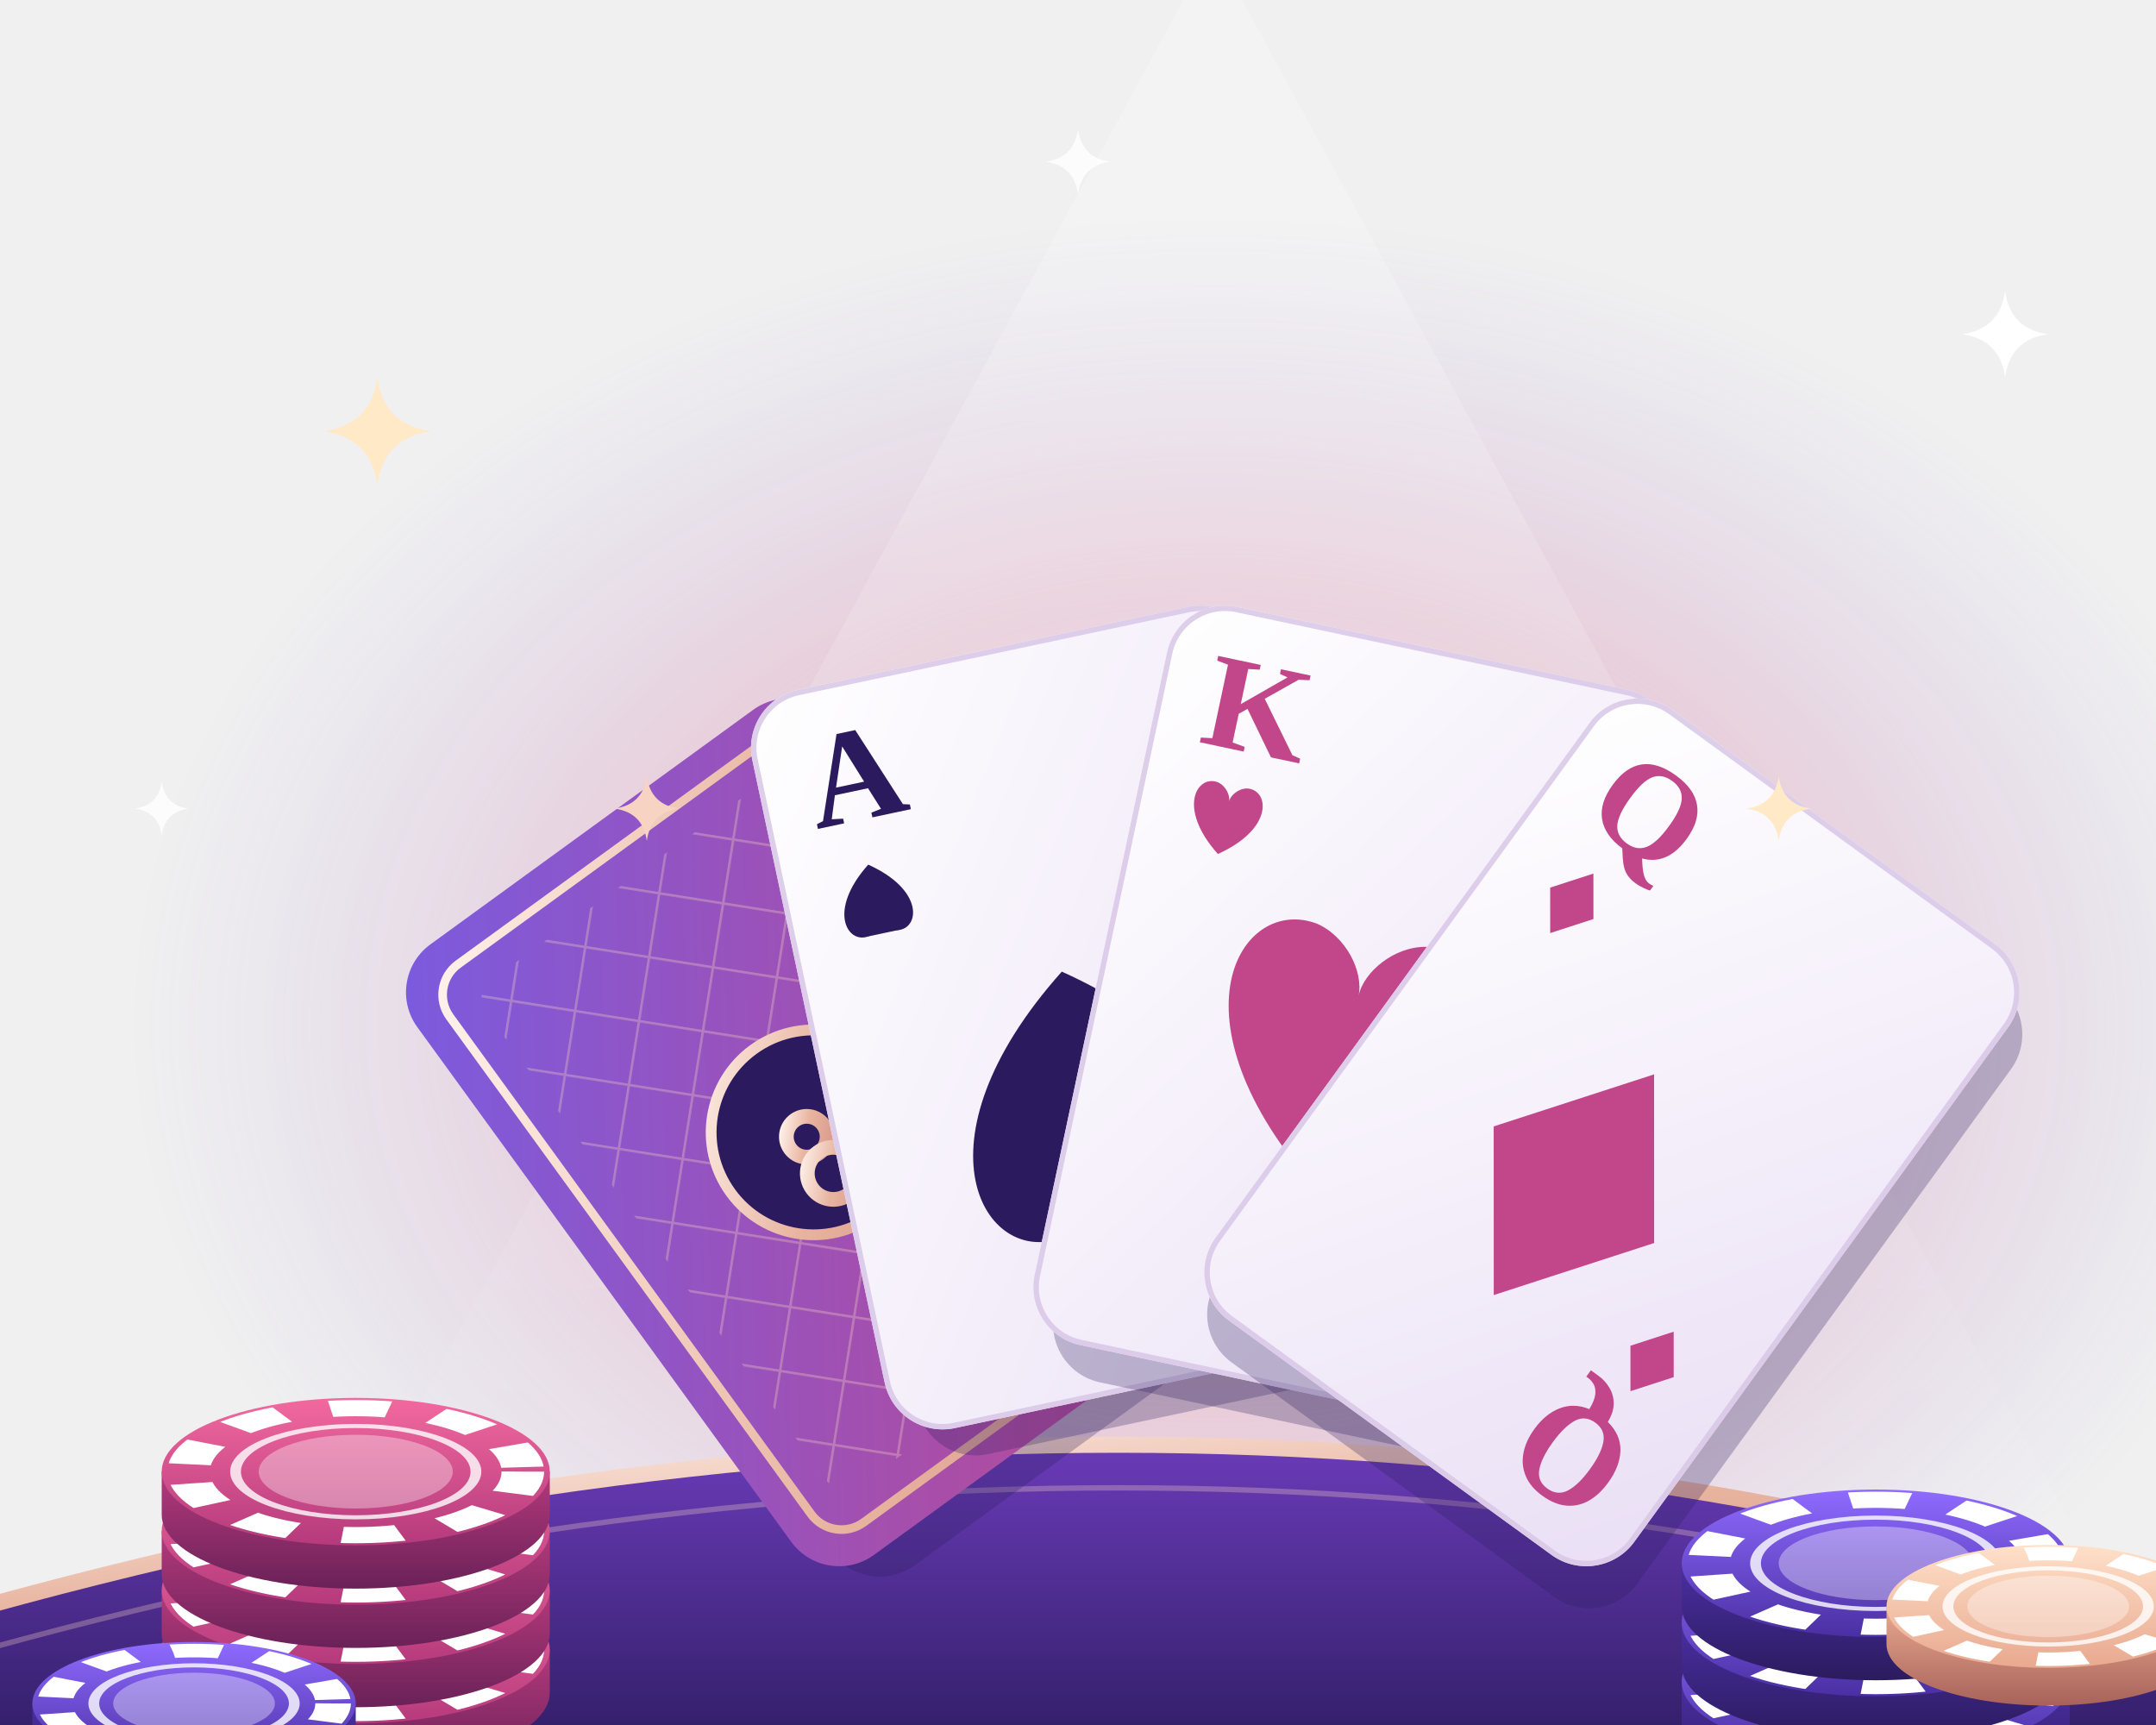
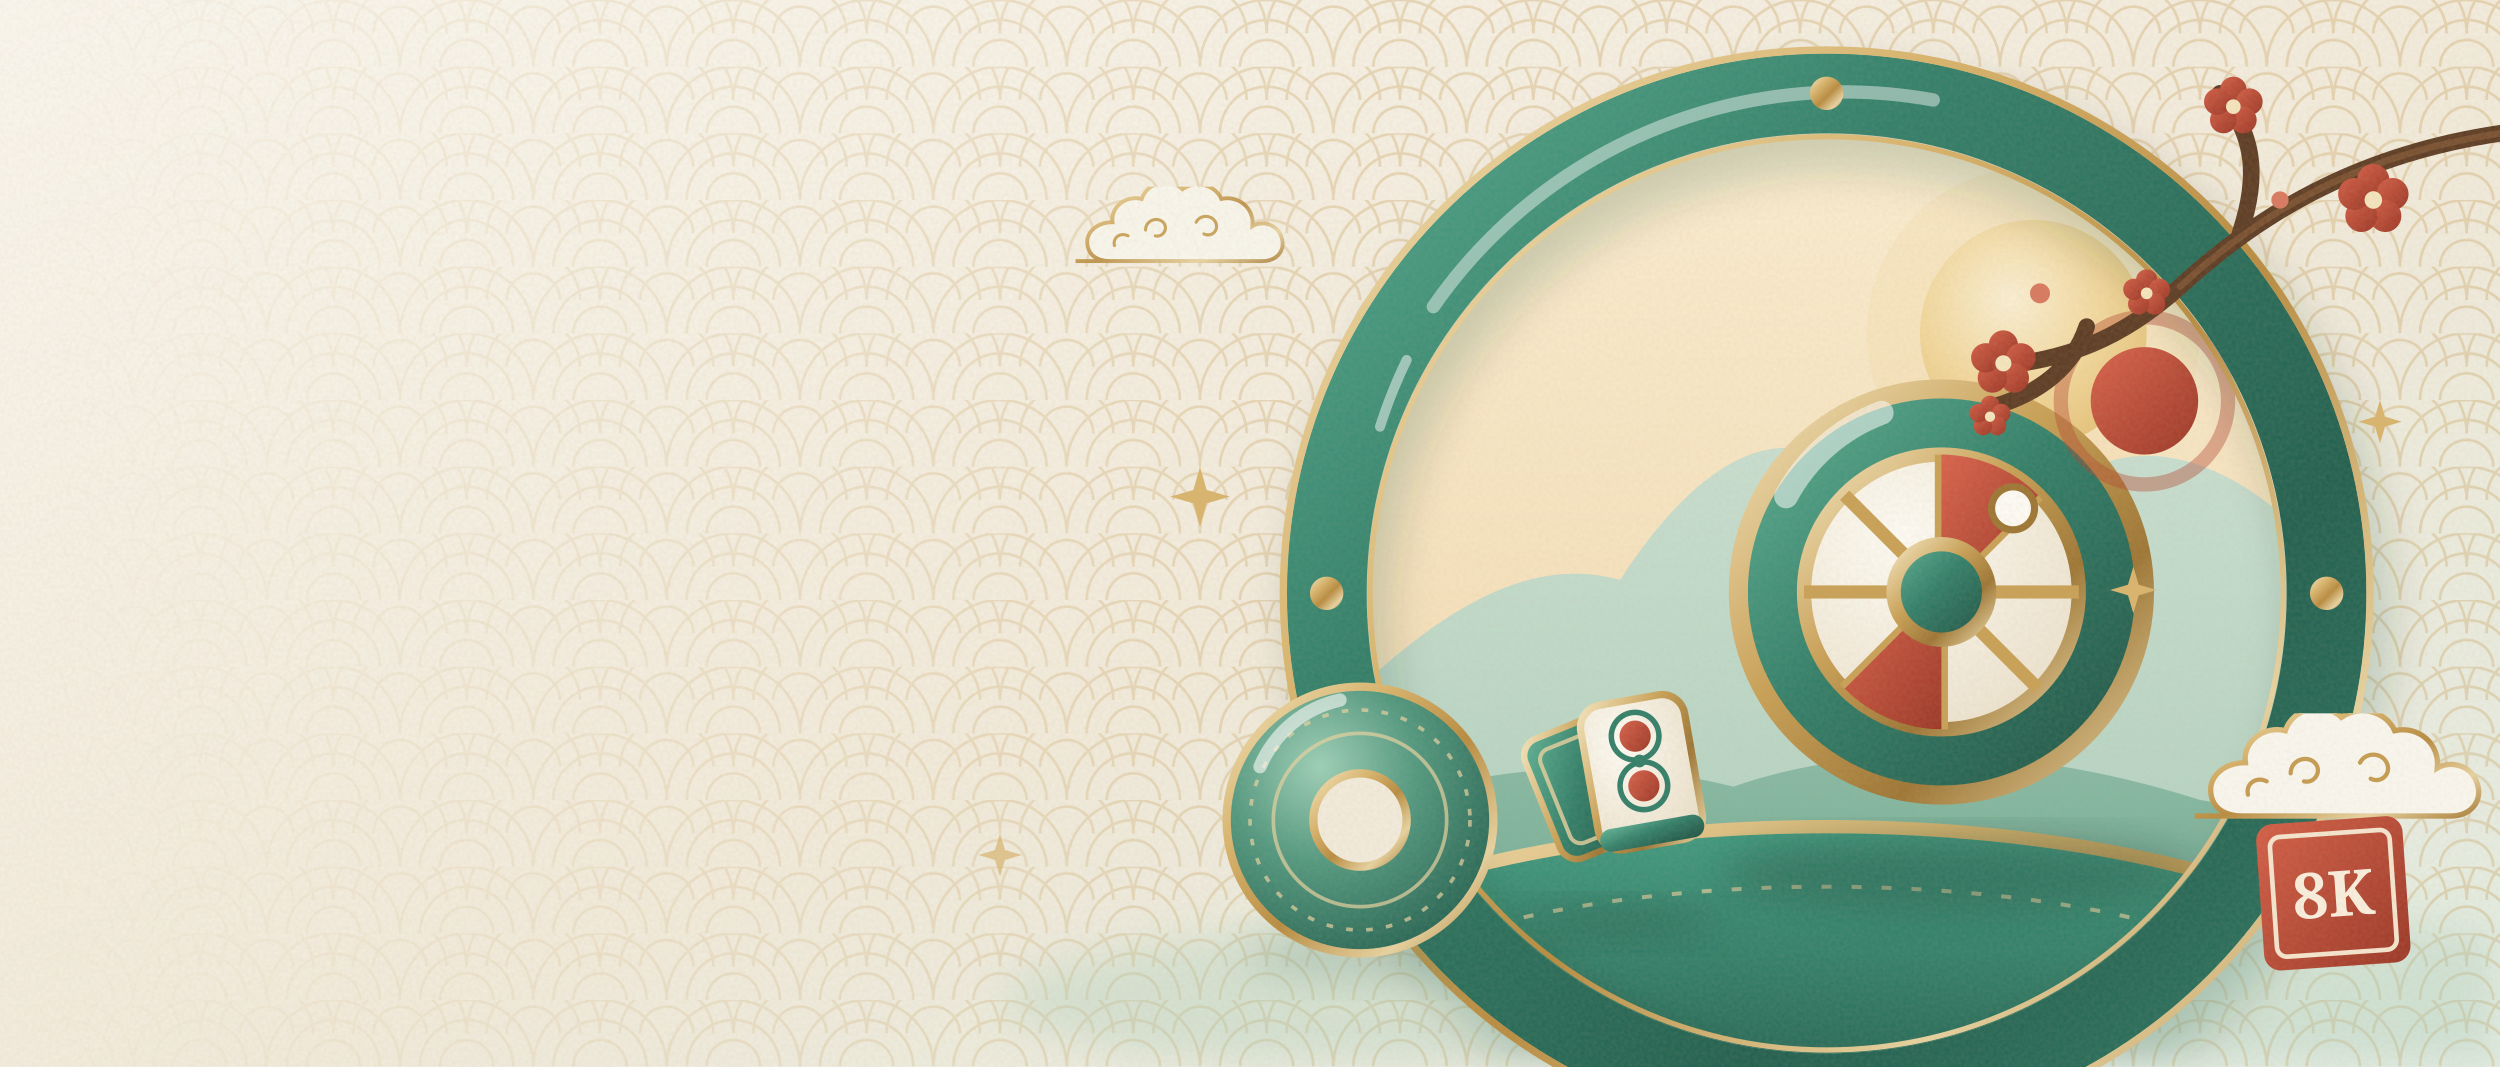
- <svg xmlns="http://www.w3.org/2000/svg" viewBox="0 0 400 320">
+ <svg xmlns="http://www.w3.org/2000/svg" viewBox="0 0 750 320" width="750" height="320">
  <defs>
-     <linearGradient id="pf" x1="0" y1="0" x2="1" y2="1">
-       <stop offset="0" stop-color="#FFFFFF" />
-       <stop offset="1" stop-color="#EADFF5" />
-     </linearGradient>
-     <linearGradient id="bk" x1="0" y1="0" x2="1" y2="1">
-       <stop offset="0" stop-color="#7A5BE0" />
-       <stop offset="1" stop-color="#C2478A" />
-     </linearGradient>
-     <linearGradient id="gd" x1="0" y1="0" x2="1" y2="1">
-       <stop offset="0" stop-color="#FFF3EC" />
-       <stop offset="0.5" stop-color="#E8B4A0" />
-       <stop offset="1" stop-color="#D99A8B" />
-     </linearGradient>
-     <pattern id="lat" width="12" height="12" patternUnits="userSpaceOnUse" patternTransform="rotate(45)">
-       <path d="M0 0H12M0 0V12" stroke="#F7D3C4" stroke-opacity=".35" stroke-width=".9" fill="none" />
+     <linearGradient id="sky" x1="0" y1="0" x2="1" y2="1">
+       <stop offset="0" stop-color="#FBF8F1" />
+       <stop offset=".55" stop-color="#F3ECDD" />
+       <stop offset="1" stop-color="#E3EEE5" />
+     </linearGradient>
+     <linearGradient id="dusk" x1="0" y1="0" x2="0" y2="1">
+       <stop offset="0" stop-color="#FCEFD3" />
+       <stop offset=".55" stop-color="#F6E1BC" />
+       <stop offset="1" stop-color="#EAD6B0" />
+     </linearGradient>
+     <radialGradient id="sun" cx=".4" cy=".35" r=".7">
+       <stop offset="0" stop-color="#FFF8E6" />
+       <stop offset=".6" stop-color="#F2D79A" />
+       <stop offset="1" stop-color="#E4BE72" />
+     </radialGradient>
+     <linearGradient id="m1" x1="0" y1="0" x2="0" y2="1">
+       <stop offset="0" stop-color="#C9DFD1" />
+       <stop offset="1" stop-color="#A9CDBB" />
+     </linearGradient>
+     <linearGradient id="m2" x1="0" y1="0" x2="0" y2="1">
+       <stop offset="0" stop-color="#7FB49E" />
+       <stop offset="1" stop-color="#4F977F" />
+     </linearGradient>
+     <linearGradient id="m3" x1="0" y1="0" x2="0" y2="1">
+       <stop offset="0" stop-color="#2F7D68" />
+       <stop offset="1" stop-color="#1F5E4E" />
+     </linearGradient>
+     <linearGradient id="water" x1="0" y1="0" x2="0" y2="1">
+       <stop offset="0" stop-color="#DCEBE1" />
+       <stop offset="1" stop-color="#B9D6C6" />
+     </linearGradient>
+     <linearGradient id="ring" x1="0" y1="0" x2="1" y2="1">
+       <stop offset="0" stop-color="#4FA88D" />
+       <stop offset=".3" stop-color="#2F7D68" />
+       <stop offset=".7" stop-color="#1F5E4E" />
+       <stop offset="1" stop-color="#2A7360" />
+     </linearGradient>
+     <linearGradient id="gold" x1="0" y1="0" x2="1" y2="1">
+       <stop offset="0" stop-color="#F5E6BE" />
+       <stop offset=".3" stop-color="#D9B46C" />
+       <stop offset=".55" stop-color="#B88A3E" />
+       <stop offset=".8" stop-color="#E8D3A0" />
+       <stop offset="1" stop-color="#A97C36" />
+     </linearGradient>
+     <radialGradient id="bi" cx=".35" cy=".3" r=".8">
+       <stop offset="0" stop-color="#9BD0B8" />
+       <stop offset=".45" stop-color="#4F977F" />
+       <stop offset="1" stop-color="#1F5E4E" />
+     </radialGradient>
+     <linearGradient id="cin" x1="0" y1="0" x2="1" y2="1">
+       <stop offset="0" stop-color="#D35C45" />
+       <stop offset="1" stop-color="#9A3424" />
+     </linearGradient>
+     <clipPath id="gate">
+       <circle cx="548" cy="178" r="138" />
+     </clipPath>
+     <filter id="paper" x="0" y="0" width="100%" height="100%">
+       <feTurbulence type="fractalNoise" baseFrequency=".85" numOctaves="2" seed="3" result="n" />
+       <feColorMatrix in="n" values="0 0 0 0 .55  0 0 0 0 .45  0 0 0 0 .28  0 0 0 .16 0" />
+       <feComposite in2="SourceGraphic" operator="in" />
+     </filter>
+     <filter id="soft" x="-20%" y="-20%" width="140%" height="160%">
+       <feGaussianBlur stdDeviation="6" />
+     </filter>
+     <pattern id="wave" width="40" height="20" patternUnits="userSpaceOnUse">
+       <g fill="none" stroke="#C59B4F" stroke-width=".8" opacity=".35">
+         <path d="M0 20a20 20 0 0 1 40 0M6 20a14 14 0 0 1 28 0M12 20a8 8 0 0 1 16 0" />
+         <path d="M-20 10a20 20 0 0 1 40 0M20 10a20 20 0 0 1 40 0M-14 10a14 14 0 0 1 28 0M26 10a14 14 0 0 1 28 0M-8 10a8 8 0 0 1 16 0M32 10a8 8 0 0 1 16 0" />
+       </g>
    </pattern>
-     <linearGradient id="cone" x1="0" y1="0" x2="0" y2="1">
-       <stop offset="0" stop-color="#FFF" stop-opacity="0.42" />
-       <stop offset="1" stop-color="#FFF" stop-opacity="0" />
-     </linearGradient>
+     <linearGradient id="fadeL" x1="0" y1="0" x2="1" y2="0">
+       <stop offset="0" stop-color="#fff" stop-opacity="0" />
+       <stop offset=".55" stop-color="#fff" stop-opacity=".9" />
+     </linearGradient>
+     <mask id="waveMask">
+       <rect width="750" height="320" fill="url(#fadeL)" />
+     </mask>
+     <symbol id="cloud" viewBox="0 0 120 44">
+       <path d="M8 38h96c8 0 12-6 10-12-2-7-10-9-15-6 1-9-7-16-16-14-3-7-13-10-20-5-6-6-18-4-21 5-8-2-16 4-15 12-8 0-13 5-13 10 0 6 4 10 12 10z" fill="#FBF8F1" stroke="url(#gold)" stroke-width="2" />
+       <path d="M44 22c0-5 6-7 9-4 3 3 0 8-4 7M70 18c2-4 8-4 10 0 2 4-2 8-6 6M28 30c-1-4 3-7 7-5" fill="none" stroke="#C59B4F" stroke-width="1.6" stroke-linecap="round" />
+     </symbol>
+     <symbol id="blossom" viewBox="-10 -10 20 20">
+       <g fill="url(#cin)">
+         <circle cx="0" cy="-5" r="4" />
+         <circle cx="4.8" cy="-1.5" r="4" />
+         <circle cx="3" cy="4" r="4" />
+         <circle cx="-3" cy="4" r="4" />
+         <circle cx="-4.8" cy="-1.5" r="4" />
+       </g>
+       <circle r="2.2" fill="#F5E6BE" />
+     </symbol>
    <linearGradient id="felt" x1="0" y1="0" x2="0" y2="1">
-       <stop offset="0" stop-color="#6A3BB8" />
-       <stop offset="1" stop-color="#2B1B5E" />
-     </linearGradient>
-     <radialGradient id="gl" cx="0.5" cy="0.5" r="0.5">
-       <stop offset="0" stop-color="#FFC9A8" stop-opacity="0.55" />
-       <stop offset="0.6" stop-color="#C2478A" stop-opacity="0.18" />
-       <stop offset="1" stop-color="#7A5BE0" stop-opacity="0" />
+       <stop offset="0" stop-color="#3E9A80" />
+       <stop offset=".6" stop-color="#1F5E4E" />
+       <stop offset="1" stop-color="#173F35" />
+     </linearGradient>
+     <linearGradient id="sea" x1="0" y1="0" x2="0" y2="1">
+       <stop offset="0" stop-color="#DDEBE2" />
+       <stop offset=".45" stop-color="#A9CDBB" />
+       <stop offset="1" stop-color="#4F977F" />
+     </linearGradient>
+     <radialGradient id="moon" cx=".4" cy=".35" r=".7">
+       <stop offset="0" stop-color="#FFFDF7" />
+       <stop offset=".7" stop-color="#F3ECDD" />
+       <stop offset="1" stop-color="#E8D3A0" />
    </radialGradient>
-     <linearGradient id="cv" x1="0" y1="0" x2="0" y2="1">
-       <stop offset="0" stop-color="#8F6BFF" />
-       <stop offset="1" stop-color="#4A2FA3" />
-     </linearGradient>
-     <linearGradient id="cv2" x1="0" y1="0" x2="0" y2="1">
-       <stop offset="0" stop-color="#4A2FA3" />
-       <stop offset="1" stop-color="#2B1B5E" />
-     </linearGradient>
-     <linearGradient id="cr" x1="0" y1="0" x2="0" y2="1">
-       <stop offset="0" stop-color="#F2699F" />
-       <stop offset="1" stop-color="#B53A7C" />
-     </linearGradient>
-     <linearGradient id="cr2" x1="0" y1="0" x2="0" y2="1">
-       <stop offset="0" stop-color="#B53A7C" />
-       <stop offset="1" stop-color="#6A2158" />
-     </linearGradient>
-     <linearGradient id="cp" x1="0" y1="0" x2="0" y2="1">
-       <stop offset="0" stop-color="#FFE0C9" />
-       <stop offset="1" stop-color="#E8A98F" />
-     </linearGradient>
-     <linearGradient id="cp2" x1="0" y1="0" x2="0" y2="1">
-       <stop offset="0" stop-color="#E8A98F" />
-       <stop offset="1" stop-color="#A8625A" />
-     </linearGradient>
-     <path id="ht" d="M0 9C-15-2-11-13-4.500-12C-2-11.500 0-9 0-7C0-9 2-11.500 4.500-12C11-13 15-2 0 9Z" />
-     <path id="dm" d="M0-11L8 0L0 11L-8 0Z" />
-     <g id="sd">
-       <use href="#ht" transform="scale(1 -1)" />
-       <path d="M0 4L-5 12H5Z" />
+   </defs>
+   <rect width="750" height="320" fill="url(#sky)" />
+   <rect width="750" height="320" fill="url(#wave)" mask="url(#waveMask)" />
+   <ellipse cx="560" cy="300" rx="260" ry="30" fill="#A9CDBB" opacity=".35" filter="url(#soft)" />
+   <g clip-path="url(#gate)">
+     <rect x="400" y="30" width="300" height="300" fill="url(#dusk)" />
+     <circle cx="610" cy="100" r="34" fill="url(#sun)" />
+     <circle cx="610" cy="100" r="50" fill="#F2D79A" opacity=".22" />
+     <path d="M400 214c30-30 58-48 86-40 22-34 48-52 72-30 18-16 46-24 70-4 24-10 50 4 72 30V330H400z" fill="url(#m1)" />
+     <path d="M400 246c40-16 80-20 120-10 40-14 90-12 140 4 14 2 28 8 40 14V330H400z" fill="url(#m2)" opacity=".85" />
+     <ellipse cx="548" cy="318" rx="190" ry="70" fill="url(#felt)" />
+     <ellipse cx="548" cy="318" rx="190" ry="70" fill="none" stroke="url(#gold)" stroke-width="4" />
+     <ellipse cx="548" cy="318" rx="160" ry="52" fill="none" stroke="#E8D3A0" stroke-width="1.2" stroke-dasharray="3 6" opacity=".7" />
+     <ellipse cx="588" cy="262" rx="72" ry="12" fill="#173F35" opacity="0.35" filter="url(#soft)" />
+     <svg x="500" y="88" width="172" height="172" viewBox="0 0 48 48" overflow="visible">
+       <defs>
+         <linearGradient id="lvj" x1="0" y1="0" x2="1" y2="1">
+           <stop offset="0" stop-color="#5DB397" />
+           <stop offset=".45" stop-color="#2F7D68" />
+           <stop offset="1" stop-color="#1A4E41" />
+         </linearGradient>
+         <linearGradient id="lvau" x1="0" y1="0" x2="1" y2="1">
+           <stop offset="0" stop-color="#F5E6BE" />
+           <stop offset=".4" stop-color="#C9A055" />
+           <stop offset=".7" stop-color="#9C7432" />
+           <stop offset="1" stop-color="#E8D3A0" />
+         </linearGradient>
+         <linearGradient id="lvc" x1="0" y1="0" x2="1" y2="1">
+           <stop offset="0" stop-color="#D9604A" />
+           <stop offset="1" stop-color="#9A3424" />
+         </linearGradient>
+         <radialGradient id="lviv" cx=".35" cy=".3" r=".9">
+           <stop offset="0" stop-color="#FFFDF7" />
+           <stop offset="1" stop-color="#EADFC8" />
+         </radialGradient>
+       </defs>
+       <circle cx="23" cy="25" r="17" fill="url(#lvj)" stroke="url(#lvau)" stroke-width="1.6" />
+       <circle cx="23" cy="25" r="11.5" fill="url(#lviv)" stroke="url(#lvau)" stroke-width="1.2" />
+       <g stroke="#C9A055" stroke-width="1.1">
+         <path d="M23 13.5v23M11.5 25h23M14.9 16.9l16.2 16.2M31.1 16.9 14.9 33.1" />
+       </g>
+       <g fill="url(#lvc)">
+         <path d="M23 13.5a11.5 11.5 0 0 1 8.1 3.4L23 25z" />
+         <path d="M23 36.5a11.5 11.5 0 0 1-8.1-3.4L23 25z" />
+       </g>
+       <circle cx="23" cy="25" r="4" fill="url(#lvj)" stroke="url(#lvau)" stroke-width="1.2" />
+       <circle cx="29" cy="18" r="1.8" fill="#FFFDF7" stroke="#9C7432" stroke-width=".6" />
+       <path d="M10 17a15 15 0 0 1 8-7" stroke="#fff" stroke-opacity=".55" stroke-width="2" stroke-linecap="round" fill="none" />
+       <circle cx="40" cy="9" r="4.5" fill="url(#lvc)" />
+       <circle cx="40" cy="9" r="7" fill="none" stroke="#B3412E" stroke-opacity=".4" stroke-width="1.2" />
+     </svg>
+     <ellipse cx="486" cy="276" rx="30" ry="6" fill="#173F35" opacity="0.3" filter="url(#soft)" />
+     <svg x="452" y="200" width="66" height="66" viewBox="0 0 48 48" overflow="visible" transform="rotate(-10 485 233)">
+       <defs>
+         <linearGradient id="cdj" x1="0" y1="0" x2="1" y2="1">
+           <stop offset="0" stop-color="#5DB397" />
+           <stop offset=".45" stop-color="#2F7D68" />
+           <stop offset="1" stop-color="#1A4E41" />
+         </linearGradient>
+         <linearGradient id="cdau" x1="0" y1="0" x2="1" y2="1">
+           <stop offset="0" stop-color="#F5E6BE" />
+           <stop offset=".4" stop-color="#C9A055" />
+           <stop offset=".7" stop-color="#9C7432" />
+           <stop offset="1" stop-color="#E8D3A0" />
+         </linearGradient>
+         <linearGradient id="cdc" x1="0" y1="0" x2="1" y2="1">
+           <stop offset="0" stop-color="#D9604A" />
+           <stop offset="1" stop-color="#9A3424" />
+         </linearGradient>
+         <radialGradient id="cdiv" cx=".35" cy=".3" r=".9">
+           <stop offset="0" stop-color="#FFFDF7" />
+           <stop offset="1" stop-color="#EADFC8" />
+         </radialGradient>
+       </defs>
+       <g transform="rotate(-12 18 26)">
+         <rect x="7" y="11" width="20" height="28" rx="4" fill="url(#cdj)" stroke="url(#cdau)" stroke-width="1.4" />
+         <rect x="10" y="14" width="14" height="22" rx="2.5" fill="none" stroke="#E8D3A0" stroke-width=".9" opacity=".8" />
+       </g>
+       <rect x="18" y="8" width="23" height="32" rx="5" fill="url(#cdiv)" stroke="url(#cdau)" stroke-width="1.6" />
+       <rect x="18" y="35" width="23" height="5" rx="2.5" fill="url(#cdj)" />
+       <g fill="url(#cdc)">
+         <circle cx="29.5" cy="16" r="3.4" />
+         <circle cx="29.5" cy="27" r="3.4" />
+       </g>
+       <g fill="none" stroke="#2F7D68" stroke-width="1.2">
+         <circle cx="29.5" cy="16" r="5.2" />
+         <circle cx="29.5" cy="27" r="5.2" />
+       </g>
+       <circle cx="29.5" cy="21.5" r="1.4" fill="#2F7D68" />
+     </svg>
+     <g fill="#D9B46C">
+       <path d="M640 170l1.6 5.4 5.4 1.6-5.4 1.6-1.6 5.4-1.6-5.4-5.4-1.6 5.4-1.6z" />
    </g>
-     <path id="sp" d="M0-1Q.12-.12 1 0Q.12 .12 0 1Q-.12 .12-1 0Q-.12-.12 0-1Z" />
-   </defs>
-   <ellipse cx="225" cy="190" rx="200" ry="150" fill="url(#gl)" />
-   <path d="M225-10L40 330H410Z" fill="url(#cone)" opacity=".55" />
-   <path d="M-10 300Q215 236 410 300V330H-10Z" fill="url(#felt)" />
-   <path d="M-10 300Q215 236 410 300" fill="none" stroke="url(#gd)" stroke-width="3" />
-   <path d="M-10 308Q215 244 410 308" fill="none" stroke="#F7D3C4" stroke-opacity=".3" stroke-width="1" />
-   <g transform="translate(225 312) rotate(-36)">
-     <g transform="translate(-48 -196)">
-       <rect width="96" height="140" rx="11" fill="#2B1B5E" opacity=".28" transform="translate(5 6)" />
-       <rect width="96" height="140" rx="11" fill="url(#bk)" />
-       <rect x="6" y="6" width="84" height="128" rx="7" fill="none" stroke="url(#gd)" stroke-width="1.6" />
-       <rect x="12" y="12" width="72" height="116" rx="4" fill="url(#lat)" opacity=".9" />
-       <g transform="translate(48 70)">
-         <circle r="19" fill="#2B1B5E" stroke="url(#gd)" stroke-width="2" />
-         <g transform="translate(-12 -6.6) scale(.105)" fill="none" stroke="url(#gd)" stroke-width="26" stroke-linecap="round" stroke-linejoin="round">
-           <circle cx="100" cy="62" r="36" />
-           <circle cx="100" cy="142" r="46" />
-           <path d="M232 24V186M338 26L236 108M266 92L342 184" />
-         </g>
-       </g>
+   </g>
+   <circle cx="548" cy="178" r="150" fill="none" stroke="#173F35" stroke-opacity=".18" stroke-width="30" transform="translate(4 8)" filter="url(#soft)" />
+   <circle cx="548" cy="178" r="150" fill="none" stroke="url(#ring)" stroke-width="24" />
+   <circle cx="548" cy="178" r="163" fill="none" stroke="url(#gold)" stroke-width="2.2" />
+   <circle cx="548" cy="178" r="137" fill="none" stroke="url(#gold)" stroke-width="1.6" />
+   <path d="M430 92a150 150 0 0 1 150-62" fill="none" stroke="#fff" stroke-opacity=".45" stroke-width="4" stroke-linecap="round" />
+   <path d="M414 128a150 150 0 0 1 8-20" fill="none" stroke="#fff" stroke-opacity=".5" stroke-width="3" stroke-linecap="round" />
+   <g fill="url(#gold)">
+     <circle cx="548" cy="28" r="5" />
+     <circle cx="398" cy="178" r="5" />
+     <circle cx="698" cy="178" r="5" />
+   </g>
+   <g>
+     <path d="M750 40c-40 6-70 22-96 46-18 16-34 22-56 24M672 70c6-18 4-30-6-42M626 98c-4 12-14 20-28 24" fill="none" stroke="#5B3A22" stroke-width="5" stroke-linecap="round" />
+     <path d="M750 40c-40 6-70 22-96 46" fill="none" stroke="#8A5B37" stroke-width="2" stroke-linecap="round" opacity=".6" />
+     <use href="#blossom" x="590" y="98" width="22" height="22" />
+     <use href="#blossom" x="660" y="22" width="20" height="20" />
+     <use href="#blossom" x="636" y="80" width="16" height="16" />
+     <use href="#blossom" x="700" y="48" width="24" height="24" />
+     <use href="#blossom" x="590" y="118" width="14" height="14" />
+     <circle cx="612" cy="88" r="3" fill="#D9775F" />
+     <circle cx="684" cy="60" r="2.6" fill="#D9775F" />
+   </g>
+   <g transform="translate(408 246)">
+     <ellipse cx="6" cy="40" rx="40" ry="8" fill="#1F5E4E" opacity=".18" filter="url(#soft)" />
+     <circle r="40" fill="url(#bi)" />
+     <circle r="40" fill="none" stroke="url(#gold)" stroke-width="2.5" />
+     <circle r="14" fill="#F3ECDD" stroke="url(#gold)" stroke-width="2.5" />
+     <g fill="none" stroke="#E8D3A0" stroke-width="1.1" opacity=".7">
+       <circle r="26" />
+       <circle r="33" stroke-dasharray="2 4" />
    </g>
-   </g>
-   <g transform="translate(225 312) rotate(-12)">
-     <g transform="translate(-48 -196)">
-       <rect width="96" height="140" rx="11" fill="#2B1B5E" opacity=".28" transform="translate(5 6)" />
-       <rect width="96" height="140" rx="11" fill="url(#pf)" />
-       <rect x=".5" y=".5" width="95" height="139" rx="10.5" fill="none" stroke="#D9C9E8" stroke-opacity=".9" />
-       <text x="9" y="26" font-family="Georgia,'Times New Roman',serif" font-size="25" font-weight="700" fill="#2B1B5E">A</text>
-       <use href="#sd" transform="translate(17 40) scale(.62)" fill="#2B1B5E" />
-       <use href="#sd" transform="translate(48 82) scale(2.3)" fill="#2B1B5E" />
-       <g transform="rotate(180 48 70)">
-         <text x="9" y="26" font-family="Georgia,serif" font-size="25" font-weight="700" fill="#2B1B5E">A</text>
-         <use href="#sd" transform="translate(17 40) scale(.62)" fill="#2B1B5E" />
-       </g>
-     </g>
-   </g>
-   <g transform="translate(225 312) rotate(12)">
-     <g transform="translate(-48 -196)">
-       <rect width="96" height="140" rx="11" fill="#2B1B5E" opacity=".28" transform="translate(5 6)" />
-       <rect width="96" height="140" rx="11" fill="url(#pf)" />
-       <rect x=".5" y=".5" width="95" height="139" rx="10.5" fill="none" stroke="#D9C9E8" stroke-opacity=".9" />
-       <text x="9" y="26" font-family="Georgia,'Times New Roman',serif" font-size="25" font-weight="700" fill="#C2478A">K</text>
-       <use href="#ht" transform="translate(17 40) scale(.62)" fill="#C2478A" />
-       <use href="#ht" transform="translate(48 82) scale(2.3)" fill="#C2478A" />
-       <g transform="rotate(180 48 70)">
-         <text x="9" y="26" font-family="Georgia,serif" font-size="25" font-weight="700" fill="#C2478A">K</text>
-         <use href="#ht" transform="translate(17 40) scale(.62)" fill="#C2478A" />
-       </g>
-     </g>
-   </g>
-   <g transform="translate(225 312) rotate(36)">
-     <g transform="translate(-48 -196)">
-       <rect width="96" height="140" rx="11" fill="#2B1B5E" opacity=".28" transform="translate(5 6)" />
-       <rect width="96" height="140" rx="11" fill="url(#pf)" />
-       <rect x=".5" y=".5" width="95" height="139" rx="10.5" fill="none" stroke="#D9C9E8" stroke-opacity=".9" />
-       <text x="9" y="26" font-family="Georgia,'Times New Roman',serif" font-size="25" font-weight="700" fill="#C2478A">Q</text>
-       <use href="#dm" transform="translate(17 40) scale(.62)" fill="#C2478A" />
-       <use href="#dm" transform="translate(48 82) scale(2.3)" fill="#C2478A" />
-       <g transform="rotate(180 48 70)">
-         <text x="9" y="26" font-family="Georgia,serif" font-size="25" font-weight="700" fill="#C2478A">Q</text>
-         <use href="#dm" transform="translate(17 40) scale(.62)" fill="#C2478A" />
-       </g>
-     </g>
-   </g>
-   <path d="M30 306v8a36 13.7 0 0 0 72 0v-8" fill="url(#cr2)" />
-   <g transform="translate(66 306) scale(1 .38)">
-     <circle r="36" fill="url(#cr)" />
-     <circle r="31" fill="none" stroke="#fff" stroke-width="7.9" stroke-dasharray="10.8 9.4" />
-     <circle r="22.3" fill="none" stroke="#fff" stroke-opacity=".8" stroke-width="2" />
-     <circle r="18" fill="#fff" fill-opacity=".35" />
-   </g>
-   <path d="M30 295v8a36 13.7 0 0 0 72 0v-8" fill="url(#cr2)" />
-   <g transform="translate(66 295) scale(1 .38)">
-     <circle r="36" fill="url(#cr)" />
-     <circle r="31" fill="none" stroke="#fff" stroke-width="7.9" stroke-dasharray="10.8 9.4" />
-     <circle r="22.3" fill="none" stroke="#fff" stroke-opacity=".8" stroke-width="2" />
-     <circle r="18" fill="#fff" fill-opacity=".35" />
-   </g>
-   <path d="M30 284v8a36 13.7 0 0 0 72 0v-8" fill="url(#cr2)" />
-   <g transform="translate(66 284) scale(1 .38)">
-     <circle r="36" fill="url(#cr)" />
-     <circle r="31" fill="none" stroke="#fff" stroke-width="7.9" stroke-dasharray="10.8 9.4" />
-     <circle r="22.3" fill="none" stroke="#fff" stroke-opacity=".8" stroke-width="2" />
-     <circle r="18" fill="#fff" fill-opacity=".35" />
-   </g>
-   <path d="M30 273v8a36 13.7 0 0 0 72 0v-8" fill="url(#cr2)" />
-   <g transform="translate(66 273) scale(1 .38)">
-     <circle r="36" fill="url(#cr)" />
-     <circle r="31" fill="none" stroke="#fff" stroke-width="7.9" stroke-dasharray="10.8 9.4" />
-     <circle r="22.3" fill="none" stroke="#fff" stroke-opacity=".8" stroke-width="2" />
-     <circle r="18" fill="#fff" fill-opacity=".35" />
-   </g>
-   <path d="M312 312v8a36 13.7 0 0 0 72 0v-8" fill="url(#cv2)" />
-   <g transform="translate(348 312) scale(1 .38)">
-     <circle r="36" fill="url(#cv)" />
-     <circle r="31" fill="none" stroke="#fff" stroke-width="7.9" stroke-dasharray="10.8 9.4" />
-     <circle r="22.3" fill="none" stroke="#fff" stroke-opacity=".8" stroke-width="2" />
-     <circle r="18" fill="#fff" fill-opacity=".35" />
-   </g>
-   <path d="M312 301v8a36 13.7 0 0 0 72 0v-8" fill="url(#cv2)" />
-   <g transform="translate(348 301) scale(1 .38)">
-     <circle r="36" fill="url(#cv)" />
-     <circle r="31" fill="none" stroke="#fff" stroke-width="7.9" stroke-dasharray="10.8 9.4" />
-     <circle r="22.3" fill="none" stroke="#fff" stroke-opacity=".8" stroke-width="2" />
-     <circle r="18" fill="#fff" fill-opacity=".35" />
-   </g>
-   <path d="M312 290v8a36 13.7 0 0 0 72 0v-8" fill="url(#cv2)" />
-   <g transform="translate(348 290) scale(1 .38)">
-     <circle r="36" fill="url(#cv)" />
-     <circle r="31" fill="none" stroke="#fff" stroke-width="7.9" stroke-dasharray="10.8 9.4" />
-     <circle r="22.3" fill="none" stroke="#fff" stroke-opacity=".8" stroke-width="2" />
-     <circle r="18" fill="#fff" fill-opacity=".35" />
-   </g>
-   <path d="M350 298v7a30 11.4 0 0 0 60 0v-7" fill="url(#cp2)" />
-   <g transform="translate(380 298) scale(1 .38)">
-     <circle r="30" fill="url(#cp)" />
-     <circle r="25.8" fill="none" stroke="#fff" stroke-width="6.6" stroke-dasharray="9 7.8" />
-     <circle r="18.6" fill="none" stroke="#fff" stroke-opacity=".8" stroke-width="2" />
-     <circle r="15" fill="#fff" fill-opacity=".35" />
-   </g>
-   <path d="M6 316v7a30 11.4 0 0 0 60 0v-7" fill="url(#cv2)" />
-   <g transform="translate(36 316) scale(1 .38)">
-     <circle r="30" fill="url(#cv)" />
-     <circle r="25.8" fill="none" stroke="#fff" stroke-width="6.6" stroke-dasharray="9 7.8" />
-     <circle r="18.6" fill="none" stroke="#fff" stroke-opacity=".8" stroke-width="2" />
-     <circle r="15" fill="#fff" fill-opacity=".35" />
-   </g>
-   <use href="#sp" transform="translate(70 80) scale(10)" fill="#FFE9C7" />
-   <use href="#sp" transform="translate(372 62) scale(8)" fill="#fff" />
-   <use href="#sp" transform="translate(120 150) scale(6)" fill="#F7D3C4" />
-   <use href="#sp" transform="translate(330 150) scale(6)" fill="#FFE9C7" />
-   <use href="#sp" transform="translate(200 30) scale(6)" fill="#fff" opacity="0.8" />
-   <use href="#sp" transform="translate(30 150) scale(5)" fill="#fff" opacity="0.8" />
+     <path d="M-30-16a34 34 0 0 1 24-20" stroke="#fff" stroke-opacity=".6" stroke-width="4" stroke-linecap="round" fill="none" />
+   </g>
+   <use href="#cloud" x="652" y="214" width="96" height="36" />
+   <use href="#cloud" x="318" y="56" width="70" height="26" opacity=".9" />
+   <g transform="translate(700 268) rotate(-4)">
+     <rect x="-22" y="-22" width="44" height="44" rx="5" fill="url(#cin)" />
+     <rect x="-18" y="-18" width="36" height="36" rx="3" fill="none" stroke="#F6E6D0" stroke-width="1.4" />
+     <text x="0" y="7" text-anchor="middle" font-family="Cinzel,Marcellus,Georgia,serif" font-weight="700" font-size="19" fill="#FBEFDF">8K</text>
+   </g>
+   <g fill="#D9B46C">
+     <path d="M360 140l2 7 7 2-7 2-2 7-2-7-7-2 7-2z" />
+     <path d="M714 120l1.5 5 5 1.5-5 1.5-1.5 5-1.5-5-5-1.5 5-1.5z" />
+     <path d="M300 250l1.5 5 5 1.5-5 1.5-1.5 5-1.5-5-5-1.5 5-1.5z" opacity=".7" />
+   </g>
+   <rect width="750" height="320" fill="#fff" filter="url(#paper)" />
</svg>
